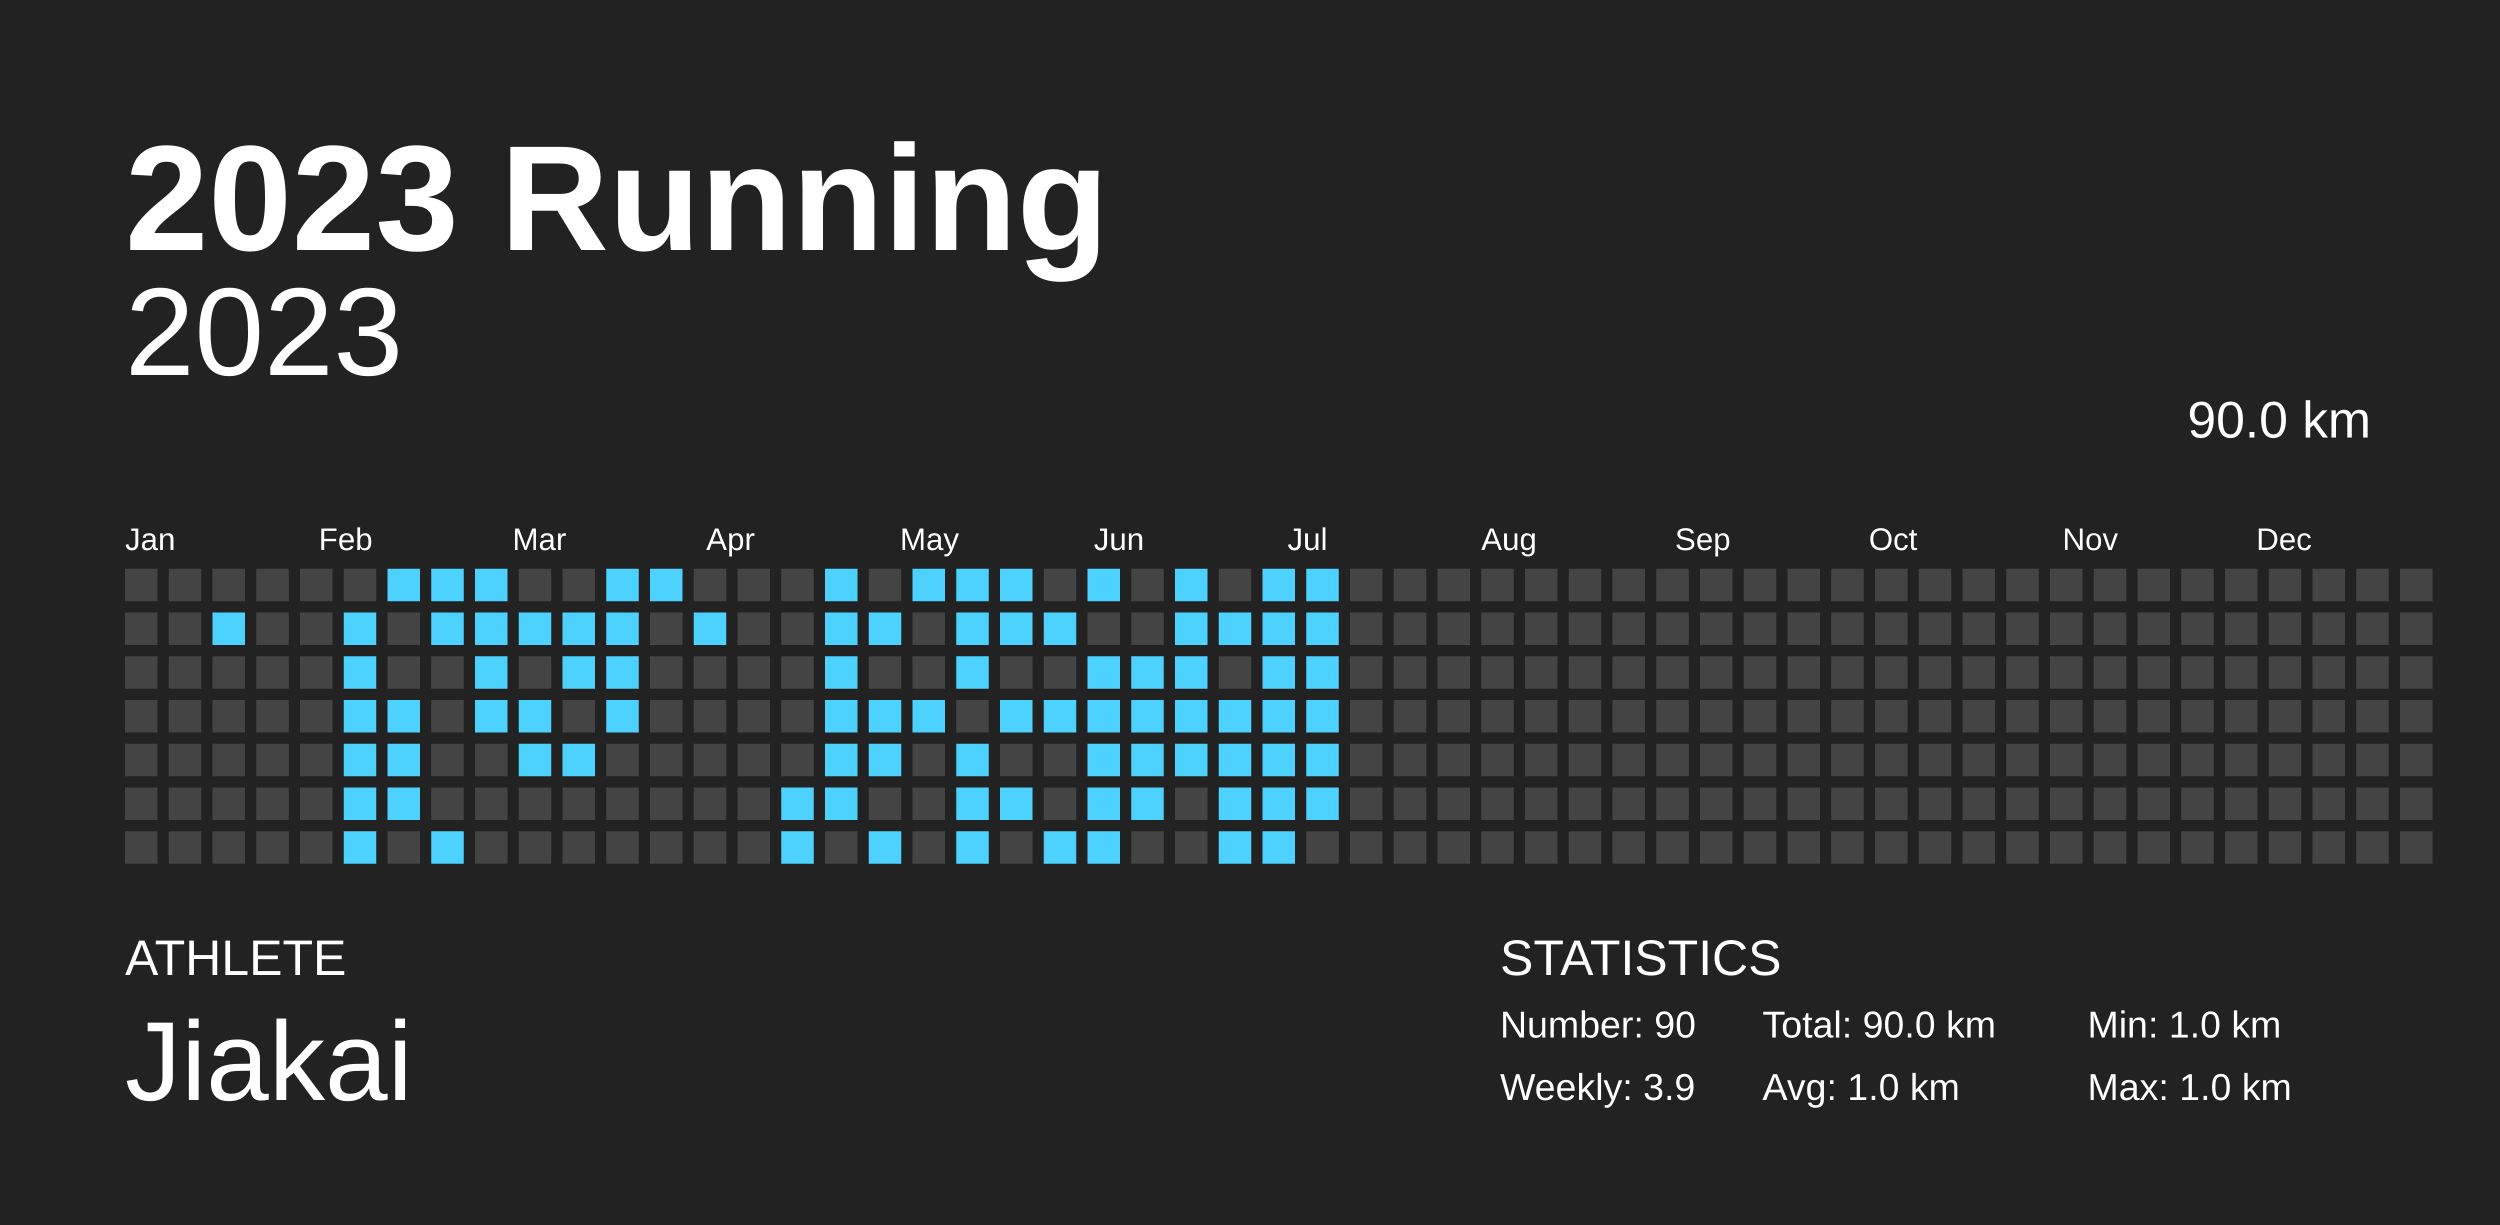
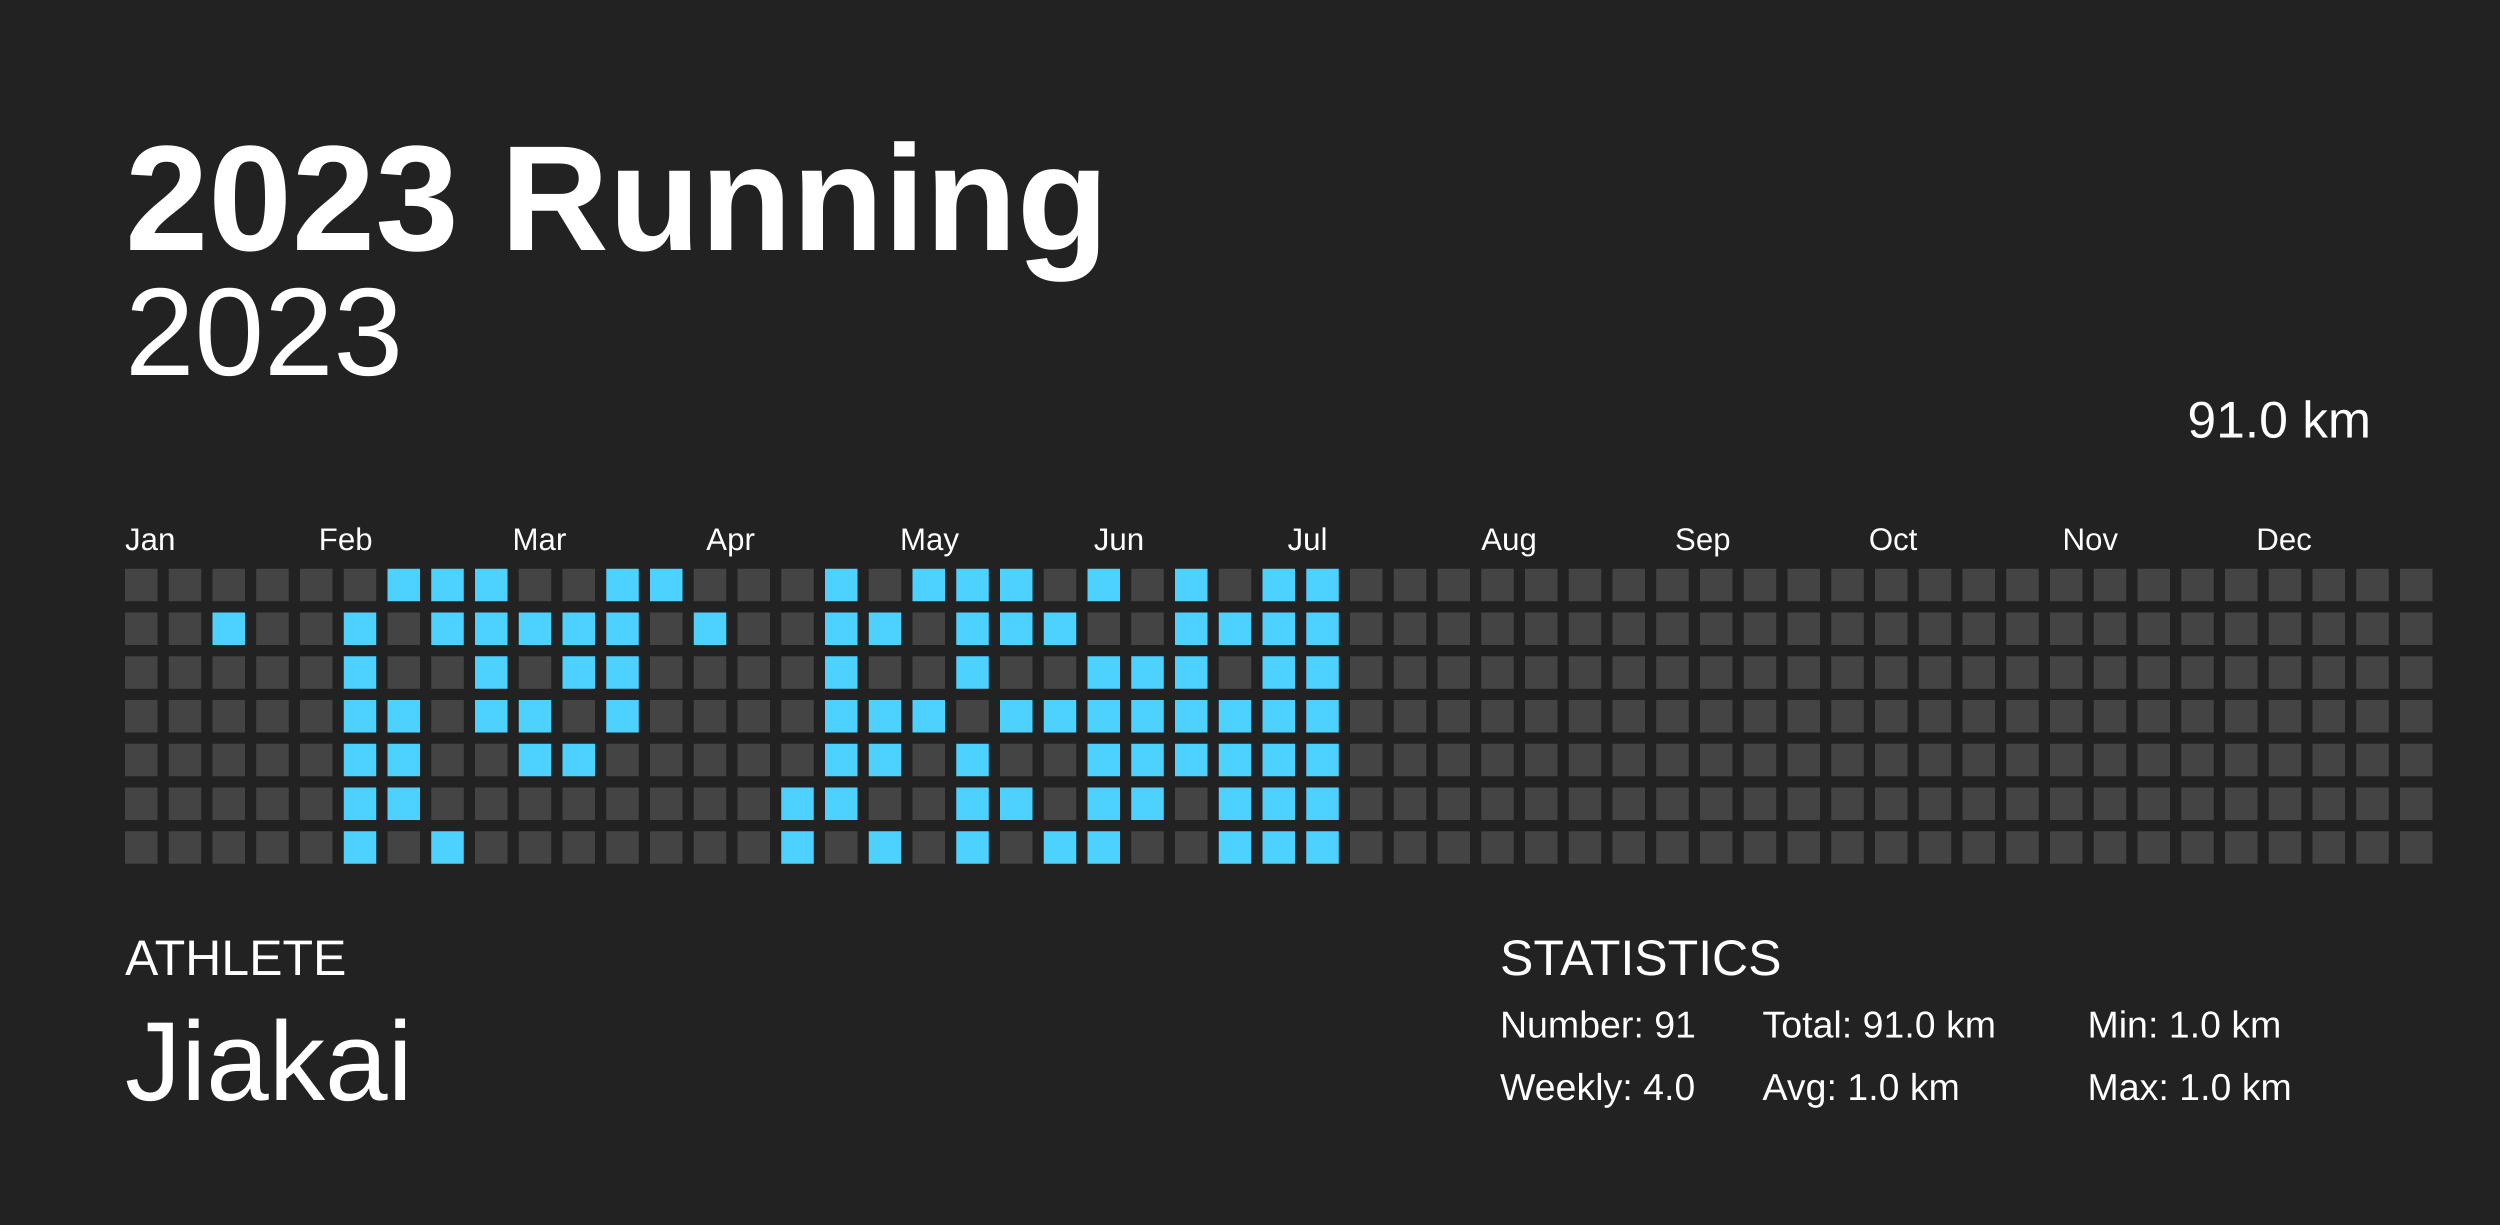
<svg xmlns="http://www.w3.org/2000/svg" baseProfile="full" height="98mm" version="1.1" viewBox="0,0,200,98" width="200mm">
  <defs />
  <rect fill="#222222" height="98" width="200" x="0" y="0" />
  <text fill="#FFFFFF" style="font-size:12px; font-family:Arial; font-weight:bold;" x="10" y="20">2023 Running</text>
  <text fill="#FFFFFF" style="font-size:4px; font-family:Arial" x="10" y="78">ATHLETE</text>
  <text fill="#FFFFFF" style="font-size:9px; font-family:Arial" x="10" y="88">Jiakai</text>
  <text fill="#FFFFFF" style="font-size:4px; font-family:Arial" x="120" y="78">STATISTICS</text>
-   <text fill="#FFFFFF" style="font-size:3px; font-family:Arial" x="120" y="83">Number: 90</text>
-   <text fill="#FFFFFF" style="font-size:3px; font-family:Arial" x="120" y="88">Weekly: 3.9</text>
-   <text fill="#FFFFFF" style="font-size:3px; font-family:Arial" x="141" y="83">Total: 90.0 km</text>
+   <text fill="#FFFFFF" style="font-size:3px; font-family:Arial" x="120" y="83">Number: 91</text>
+   <text fill="#FFFFFF" style="font-size:3px; font-family:Arial" x="120" y="88">Weekly: 4.0</text>
+   <text fill="#FFFFFF" style="font-size:3px; font-family:Arial" x="141" y="83">Total: 91.0 km</text>
  <text fill="#FFFFFF" style="font-size:3px; font-family:Arial" x="141" y="88">Avg: 1.0 km</text>
  <text fill="#FFFFFF" style="font-size:3px; font-family:Arial" x="167" y="83">Min: 1.0 km</text>
  <text fill="#FFFFFF" style="font-size:3px; font-family:Arial" x="167" y="88">Max: 1.0 km</text>
  <text alignment-baseline="hanging" fill="#FFFFFF" style="font-size:10.0px; font-family:Arial;" x="10" y="30">2023</text>
-   <text alignment-baseline="hanging" fill="#FFFFFF" style="font-size:4.125px; font-family:Arial;" x="175" y="35">90.0 km</text>
+   <text alignment-baseline="hanging" fill="#FFFFFF" style="font-size:4.125px; font-family:Arial;" x="175" y="35">91.0 km</text>
  <text fill="#FFFFFF" style="font-size:2.5px; font-family:Arial" x="10.0" y="44">Jan</text>
  <text fill="#FFFFFF" style="font-size:2.5px; font-family:Arial" x="25.5" y="44">Feb</text>
  <text fill="#FFFFFF" style="font-size:2.5px; font-family:Arial" x="41.0" y="44">Mar</text>
  <text fill="#FFFFFF" style="font-size:2.5px; font-family:Arial" x="56.5" y="44">Apr</text>
  <text fill="#FFFFFF" style="font-size:2.5px; font-family:Arial" x="72.0" y="44">May</text>
  <text fill="#FFFFFF" style="font-size:2.5px; font-family:Arial" x="87.5" y="44">Jun</text>
  <text fill="#FFFFFF" style="font-size:2.5px; font-family:Arial" x="103.0" y="44">Jul</text>
  <text fill="#FFFFFF" style="font-size:2.5px; font-family:Arial" x="118.5" y="44">Aug</text>
  <text fill="#FFFFFF" style="font-size:2.5px; font-family:Arial" x="134.0" y="44">Sep</text>
  <text fill="#FFFFFF" style="font-size:2.5px; font-family:Arial" x="149.5" y="44">Oct</text>
  <text fill="#FFFFFF" style="font-size:2.5px; font-family:Arial" x="165.0" y="44">Nov</text>
  <text fill="#FFFFFF" style="font-size:2.5px; font-family:Arial" x="180.5" y="44">Dec</text>
  <rect fill="#444444" height="2.6" width="2.6" x="10.0" y="45.5" />
  <rect fill="#444444" height="2.6" width="2.6" x="10.0" y="49.0" />
  <rect fill="#444444" height="2.6" width="2.6" x="10.0" y="52.5" />
  <rect fill="#444444" height="2.6" width="2.6" x="10.0" y="56.0" />
  <rect fill="#444444" height="2.6" width="2.6" x="10.0" y="59.5" />
  <rect fill="#444444" height="2.6" width="2.6" x="10.0" y="63.0" />
  <rect fill="#444444" height="2.6" width="2.6" x="10.0" y="66.5" />
  <rect fill="#444444" height="2.6" width="2.6" x="13.5" y="45.5" />
  <rect fill="#444444" height="2.6" width="2.6" x="13.5" y="49.0" />
  <rect fill="#444444" height="2.6" width="2.6" x="13.5" y="52.5" />
  <rect fill="#444444" height="2.6" width="2.6" x="13.5" y="56.0" />
  <rect fill="#444444" height="2.6" width="2.6" x="13.5" y="59.5" />
  <rect fill="#444444" height="2.6" width="2.6" x="13.5" y="63.0" />
  <rect fill="#444444" height="2.6" width="2.6" x="13.5" y="66.5" />
  <rect fill="#444444" height="2.6" width="2.6" x="17.0" y="45.5" />
  <rect fill="#4DD2FF" height="2.6" width="2.6" x="17.0" y="49.0" />
  <rect fill="#444444" height="2.6" width="2.6" x="17.0" y="52.5" />
  <rect fill="#444444" height="2.6" width="2.6" x="17.0" y="56.0" />
  <rect fill="#444444" height="2.6" width="2.6" x="17.0" y="59.5" />
  <rect fill="#444444" height="2.6" width="2.6" x="17.0" y="63.0" />
  <rect fill="#444444" height="2.6" width="2.6" x="17.0" y="66.5" />
  <rect fill="#444444" height="2.6" width="2.6" x="20.5" y="45.5" />
  <rect fill="#444444" height="2.6" width="2.6" x="20.5" y="49.0" />
  <rect fill="#444444" height="2.6" width="2.6" x="20.5" y="52.5" />
  <rect fill="#444444" height="2.6" width="2.6" x="20.5" y="56.0" />
  <rect fill="#444444" height="2.6" width="2.6" x="20.5" y="59.5" />
  <rect fill="#444444" height="2.6" width="2.6" x="20.5" y="63.0" />
  <rect fill="#444444" height="2.6" width="2.6" x="20.5" y="66.5" />
  <rect fill="#444444" height="2.6" width="2.6" x="24.0" y="45.5" />
  <rect fill="#444444" height="2.6" width="2.6" x="24.0" y="49.0" />
  <rect fill="#444444" height="2.6" width="2.6" x="24.0" y="52.5" />
  <rect fill="#444444" height="2.6" width="2.6" x="24.0" y="56.0" />
  <rect fill="#444444" height="2.6" width="2.6" x="24.0" y="59.5" />
  <rect fill="#444444" height="2.6" width="2.6" x="24.0" y="63.0" />
  <rect fill="#444444" height="2.6" width="2.6" x="24.0" y="66.5" />
  <rect fill="#444444" height="2.6" width="2.6" x="27.5" y="45.5" />
  <rect fill="#4DD2FF" height="2.6" width="2.6" x="27.5" y="49.0" />
  <rect fill="#4DD2FF" height="2.6" width="2.6" x="27.5" y="52.5" />
  <rect fill="#4DD2FF" height="2.6" width="2.6" x="27.5" y="56.0" />
  <rect fill="#4DD2FF" height="2.6" width="2.6" x="27.5" y="59.5" />
  <rect fill="#4DD2FF" height="2.6" width="2.6" x="27.5" y="63.0" />
  <rect fill="#4DD2FF" height="2.6" width="2.6" x="27.5" y="66.5" />
  <rect fill="#4DD2FF" height="2.6" width="2.6" x="31.0" y="45.5" />
  <rect fill="#444444" height="2.6" width="2.6" x="31.0" y="49.0" />
  <rect fill="#444444" height="2.6" width="2.6" x="31.0" y="52.5" />
  <rect fill="#4DD2FF" height="2.6" width="2.6" x="31.0" y="56.0" />
  <rect fill="#4DD2FF" height="2.6" width="2.6" x="31.0" y="59.5" />
  <rect fill="#4DD2FF" height="2.6" width="2.6" x="31.0" y="63.0" />
  <rect fill="#444444" height="2.6" width="2.6" x="31.0" y="66.5" />
  <rect fill="#4DD2FF" height="2.6" width="2.6" x="34.5" y="45.5" />
  <rect fill="#4DD2FF" height="2.6" width="2.6" x="34.5" y="49.0" />
  <rect fill="#444444" height="2.6" width="2.6" x="34.5" y="52.5" />
  <rect fill="#444444" height="2.6" width="2.6" x="34.5" y="56.0" />
  <rect fill="#444444" height="2.6" width="2.6" x="34.5" y="59.5" />
  <rect fill="#444444" height="2.6" width="2.6" x="34.5" y="63.0" />
  <rect fill="#4DD2FF" height="2.6" width="2.6" x="34.5" y="66.5" />
  <rect fill="#4DD2FF" height="2.6" width="2.6" x="38.0" y="45.5" />
  <rect fill="#4DD2FF" height="2.6" width="2.6" x="38.0" y="49.0" />
  <rect fill="#4DD2FF" height="2.6" width="2.6" x="38.0" y="52.5" />
  <rect fill="#4DD2FF" height="2.6" width="2.6" x="38.0" y="56.0" />
  <rect fill="#444444" height="2.6" width="2.6" x="38.0" y="59.5" />
  <rect fill="#444444" height="2.6" width="2.6" x="38.0" y="63.0" />
  <rect fill="#444444" height="2.6" width="2.6" x="38.0" y="66.5" />
  <rect fill="#444444" height="2.6" width="2.6" x="41.5" y="45.5" />
  <rect fill="#4DD2FF" height="2.6" width="2.6" x="41.5" y="49.0" />
  <rect fill="#444444" height="2.6" width="2.6" x="41.5" y="52.5" />
  <rect fill="#4DD2FF" height="2.6" width="2.6" x="41.5" y="56.0" />
  <rect fill="#4DD2FF" height="2.6" width="2.6" x="41.5" y="59.5" />
  <rect fill="#444444" height="2.6" width="2.6" x="41.5" y="63.0" />
  <rect fill="#444444" height="2.6" width="2.6" x="41.5" y="66.5" />
  <rect fill="#444444" height="2.6" width="2.6" x="45.0" y="45.5" />
  <rect fill="#4DD2FF" height="2.6" width="2.6" x="45.0" y="49.0" />
  <rect fill="#4DD2FF" height="2.6" width="2.6" x="45.0" y="52.5" />
  <rect fill="#444444" height="2.6" width="2.6" x="45.0" y="56.0" />
  <rect fill="#4DD2FF" height="2.6" width="2.6" x="45.0" y="59.5" />
  <rect fill="#444444" height="2.6" width="2.6" x="45.0" y="63.0" />
  <rect fill="#444444" height="2.6" width="2.6" x="45.0" y="66.5" />
  <rect fill="#4DD2FF" height="2.6" width="2.6" x="48.5" y="45.5" />
  <rect fill="#4DD2FF" height="2.6" width="2.6" x="48.5" y="49.0" />
  <rect fill="#4DD2FF" height="2.6" width="2.6" x="48.5" y="52.5" />
  <rect fill="#4DD2FF" height="2.6" width="2.6" x="48.5" y="56.0" />
  <rect fill="#444444" height="2.6" width="2.6" x="48.5" y="59.5" />
  <rect fill="#444444" height="2.6" width="2.6" x="48.5" y="63.0" />
  <rect fill="#444444" height="2.6" width="2.6" x="48.5" y="66.5" />
  <rect fill="#4DD2FF" height="2.6" width="2.6" x="52.0" y="45.5" />
  <rect fill="#444444" height="2.6" width="2.6" x="52.0" y="49.0" />
  <rect fill="#444444" height="2.6" width="2.6" x="52.0" y="52.5" />
  <rect fill="#444444" height="2.6" width="2.6" x="52.0" y="56.0" />
  <rect fill="#444444" height="2.6" width="2.6" x="52.0" y="59.5" />
  <rect fill="#444444" height="2.6" width="2.6" x="52.0" y="63.0" />
  <rect fill="#444444" height="2.6" width="2.6" x="52.0" y="66.5" />
  <rect fill="#444444" height="2.6" width="2.6" x="55.5" y="45.5" />
  <rect fill="#4DD2FF" height="2.6" width="2.6" x="55.5" y="49.0" />
  <rect fill="#444444" height="2.6" width="2.6" x="55.5" y="52.5" />
  <rect fill="#444444" height="2.6" width="2.6" x="55.5" y="56.0" />
  <rect fill="#444444" height="2.6" width="2.6" x="55.5" y="59.5" />
  <rect fill="#444444" height="2.6" width="2.6" x="55.5" y="63.0" />
  <rect fill="#444444" height="2.6" width="2.6" x="55.5" y="66.5" />
  <rect fill="#444444" height="2.6" width="2.6" x="59.0" y="45.5" />
  <rect fill="#444444" height="2.6" width="2.6" x="59.0" y="49.0" />
  <rect fill="#444444" height="2.6" width="2.6" x="59.0" y="52.5" />
  <rect fill="#444444" height="2.6" width="2.6" x="59.0" y="56.0" />
  <rect fill="#444444" height="2.6" width="2.6" x="59.0" y="59.5" />
  <rect fill="#444444" height="2.6" width="2.6" x="59.0" y="63.0" />
  <rect fill="#444444" height="2.6" width="2.6" x="59.0" y="66.5" />
  <rect fill="#444444" height="2.6" width="2.6" x="62.5" y="45.5" />
  <rect fill="#444444" height="2.6" width="2.6" x="62.5" y="49.0" />
  <rect fill="#444444" height="2.6" width="2.6" x="62.5" y="52.5" />
  <rect fill="#444444" height="2.6" width="2.6" x="62.5" y="56.0" />
  <rect fill="#444444" height="2.6" width="2.6" x="62.5" y="59.5" />
  <rect fill="#4DD2FF" height="2.6" width="2.6" x="62.5" y="63.0" />
  <rect fill="#4DD2FF" height="2.6" width="2.6" x="62.5" y="66.5" />
  <rect fill="#4DD2FF" height="2.6" width="2.6" x="66.0" y="45.5" />
  <rect fill="#4DD2FF" height="2.6" width="2.6" x="66.0" y="49.0" />
  <rect fill="#4DD2FF" height="2.6" width="2.6" x="66.0" y="52.5" />
  <rect fill="#4DD2FF" height="2.6" width="2.6" x="66.0" y="56.0" />
  <rect fill="#4DD2FF" height="2.6" width="2.6" x="66.0" y="59.5" />
  <rect fill="#4DD2FF" height="2.6" width="2.6" x="66.0" y="63.0" />
  <rect fill="#444444" height="2.6" width="2.6" x="66.0" y="66.5" />
  <rect fill="#444444" height="2.6" width="2.6" x="69.5" y="45.5" />
  <rect fill="#4DD2FF" height="2.6" width="2.6" x="69.5" y="49.0" />
  <rect fill="#444444" height="2.6" width="2.6" x="69.5" y="52.5" />
  <rect fill="#4DD2FF" height="2.6" width="2.6" x="69.5" y="56.0" />
  <rect fill="#4DD2FF" height="2.6" width="2.6" x="69.5" y="59.5" />
  <rect fill="#444444" height="2.6" width="2.6" x="69.5" y="63.0" />
  <rect fill="#4DD2FF" height="2.6" width="2.6" x="69.5" y="66.5" />
  <rect fill="#4DD2FF" height="2.6" width="2.6" x="73.0" y="45.5" />
  <rect fill="#444444" height="2.6" width="2.6" x="73.0" y="49.0" />
  <rect fill="#444444" height="2.6" width="2.6" x="73.0" y="52.5" />
  <rect fill="#4DD2FF" height="2.6" width="2.6" x="73.0" y="56.0" />
  <rect fill="#444444" height="2.6" width="2.6" x="73.0" y="59.5" />
  <rect fill="#444444" height="2.6" width="2.6" x="73.0" y="63.0" />
  <rect fill="#444444" height="2.6" width="2.6" x="73.0" y="66.5" />
  <rect fill="#4DD2FF" height="2.6" width="2.6" x="76.5" y="45.5" />
  <rect fill="#4DD2FF" height="2.6" width="2.6" x="76.5" y="49.0" />
  <rect fill="#4DD2FF" height="2.6" width="2.6" x="76.5" y="52.5" />
  <rect fill="#444444" height="2.6" width="2.6" x="76.5" y="56.0" />
  <rect fill="#4DD2FF" height="2.6" width="2.6" x="76.5" y="59.5" />
  <rect fill="#4DD2FF" height="2.6" width="2.6" x="76.5" y="63.0" />
  <rect fill="#4DD2FF" height="2.6" width="2.6" x="76.5" y="66.5" />
  <rect fill="#4DD2FF" height="2.6" width="2.6" x="80.0" y="45.5" />
  <rect fill="#4DD2FF" height="2.6" width="2.6" x="80.0" y="49.0" />
  <rect fill="#444444" height="2.6" width="2.6" x="80.0" y="52.5" />
  <rect fill="#4DD2FF" height="2.6" width="2.6" x="80.0" y="56.0" />
  <rect fill="#444444" height="2.6" width="2.6" x="80.0" y="59.5" />
  <rect fill="#4DD2FF" height="2.6" width="2.6" x="80.0" y="63.0" />
  <rect fill="#444444" height="2.6" width="2.6" x="80.0" y="66.5" />
  <rect fill="#444444" height="2.6" width="2.6" x="83.5" y="45.5" />
  <rect fill="#4DD2FF" height="2.6" width="2.6" x="83.5" y="49.0" />
  <rect fill="#444444" height="2.6" width="2.6" x="83.5" y="52.5" />
  <rect fill="#4DD2FF" height="2.6" width="2.6" x="83.5" y="56.0" />
  <rect fill="#444444" height="2.6" width="2.6" x="83.5" y="59.5" />
  <rect fill="#444444" height="2.6" width="2.6" x="83.5" y="63.0" />
  <rect fill="#4DD2FF" height="2.6" width="2.6" x="83.5" y="66.5" />
  <rect fill="#4DD2FF" height="2.6" width="2.6" x="87.0" y="45.5" />
  <rect fill="#444444" height="2.6" width="2.6" x="87.0" y="49.0" />
  <rect fill="#4DD2FF" height="2.6" width="2.6" x="87.0" y="52.5" />
  <rect fill="#4DD2FF" height="2.6" width="2.6" x="87.0" y="56.0" />
  <rect fill="#4DD2FF" height="2.6" width="2.6" x="87.0" y="59.5" />
  <rect fill="#4DD2FF" height="2.6" width="2.6" x="87.0" y="63.0" />
  <rect fill="#4DD2FF" height="2.6" width="2.6" x="87.0" y="66.5" />
  <rect fill="#444444" height="2.6" width="2.6" x="90.5" y="45.5" />
  <rect fill="#444444" height="2.6" width="2.6" x="90.5" y="49.0" />
  <rect fill="#4DD2FF" height="2.6" width="2.6" x="90.5" y="52.5" />
  <rect fill="#4DD2FF" height="2.6" width="2.6" x="90.5" y="56.0" />
  <rect fill="#4DD2FF" height="2.6" width="2.6" x="90.5" y="59.5" />
  <rect fill="#4DD2FF" height="2.6" width="2.6" x="90.5" y="63.0" />
  <rect fill="#444444" height="2.6" width="2.6" x="90.5" y="66.5" />
  <rect fill="#4DD2FF" height="2.6" width="2.6" x="94.0" y="45.5" />
  <rect fill="#4DD2FF" height="2.6" width="2.6" x="94.0" y="49.0" />
  <rect fill="#4DD2FF" height="2.6" width="2.6" x="94.0" y="52.5" />
  <rect fill="#4DD2FF" height="2.6" width="2.6" x="94.0" y="56.0" />
  <rect fill="#4DD2FF" height="2.6" width="2.6" x="94.0" y="59.5" />
  <rect fill="#444444" height="2.6" width="2.6" x="94.0" y="63.0" />
  <rect fill="#444444" height="2.6" width="2.6" x="94.0" y="66.5" />
  <rect fill="#444444" height="2.6" width="2.6" x="97.5" y="45.5" />
  <rect fill="#4DD2FF" height="2.6" width="2.6" x="97.5" y="49.0" />
  <rect fill="#444444" height="2.6" width="2.6" x="97.5" y="52.5" />
  <rect fill="#4DD2FF" height="2.6" width="2.6" x="97.5" y="56.0" />
  <rect fill="#4DD2FF" height="2.6" width="2.6" x="97.5" y="59.5" />
  <rect fill="#4DD2FF" height="2.6" width="2.6" x="97.5" y="63.0" />
  <rect fill="#4DD2FF" height="2.6" width="2.6" x="97.5" y="66.5" />
  <rect fill="#4DD2FF" height="2.6" width="2.6" x="101.0" y="45.5" />
  <rect fill="#4DD2FF" height="2.6" width="2.6" x="101.0" y="49.0" />
  <rect fill="#4DD2FF" height="2.6" width="2.6" x="101.0" y="52.5" />
  <rect fill="#4DD2FF" height="2.6" width="2.6" x="101.0" y="56.0" />
  <rect fill="#4DD2FF" height="2.6" width="2.6" x="101.0" y="59.5" />
  <rect fill="#4DD2FF" height="2.6" width="2.6" x="101.0" y="63.0" />
  <rect fill="#4DD2FF" height="2.6" width="2.6" x="101.0" y="66.5" />
  <rect fill="#4DD2FF" height="2.6" width="2.6" x="104.5" y="45.5" />
  <rect fill="#4DD2FF" height="2.6" width="2.6" x="104.5" y="49.0" />
  <rect fill="#4DD2FF" height="2.6" width="2.6" x="104.5" y="52.5" />
  <rect fill="#4DD2FF" height="2.6" width="2.6" x="104.5" y="56.0" />
  <rect fill="#4DD2FF" height="2.6" width="2.6" x="104.5" y="59.5" />
  <rect fill="#4DD2FF" height="2.6" width="2.6" x="104.5" y="63.0" />
-   <rect fill="#444444" height="2.6" width="2.6" x="104.5" y="66.5" />
+   <rect fill="#4DD2FF" height="2.6" width="2.6" x="104.5" y="66.5" />
  <rect fill="#444444" height="2.6" width="2.6" x="108.0" y="45.5" />
  <rect fill="#444444" height="2.6" width="2.6" x="108.0" y="49.0" />
  <rect fill="#444444" height="2.6" width="2.6" x="108.0" y="52.5" />
  <rect fill="#444444" height="2.6" width="2.6" x="108.0" y="56.0" />
  <rect fill="#444444" height="2.6" width="2.6" x="108.0" y="59.5" />
  <rect fill="#444444" height="2.6" width="2.6" x="108.0" y="63.0" />
  <rect fill="#444444" height="2.6" width="2.6" x="108.0" y="66.5" />
  <rect fill="#444444" height="2.6" width="2.6" x="111.5" y="45.5" />
  <rect fill="#444444" height="2.6" width="2.6" x="111.5" y="49.0" />
  <rect fill="#444444" height="2.6" width="2.6" x="111.5" y="52.5" />
  <rect fill="#444444" height="2.6" width="2.6" x="111.5" y="56.0" />
  <rect fill="#444444" height="2.6" width="2.6" x="111.5" y="59.5" />
  <rect fill="#444444" height="2.6" width="2.6" x="111.5" y="63.0" />
  <rect fill="#444444" height="2.6" width="2.6" x="111.5" y="66.5" />
  <rect fill="#444444" height="2.6" width="2.6" x="115.0" y="45.5" />
  <rect fill="#444444" height="2.6" width="2.6" x="115.0" y="49.0" />
  <rect fill="#444444" height="2.6" width="2.6" x="115.0" y="52.5" />
  <rect fill="#444444" height="2.6" width="2.6" x="115.0" y="56.0" />
  <rect fill="#444444" height="2.6" width="2.6" x="115.0" y="59.5" />
  <rect fill="#444444" height="2.6" width="2.6" x="115.0" y="63.0" />
  <rect fill="#444444" height="2.6" width="2.6" x="115.0" y="66.5" />
  <rect fill="#444444" height="2.6" width="2.6" x="118.5" y="45.5" />
  <rect fill="#444444" height="2.6" width="2.6" x="118.5" y="49.0" />
  <rect fill="#444444" height="2.6" width="2.6" x="118.5" y="52.5" />
  <rect fill="#444444" height="2.6" width="2.6" x="118.5" y="56.0" />
  <rect fill="#444444" height="2.6" width="2.6" x="118.5" y="59.5" />
  <rect fill="#444444" height="2.6" width="2.6" x="118.5" y="63.0" />
  <rect fill="#444444" height="2.6" width="2.6" x="118.5" y="66.5" />
  <rect fill="#444444" height="2.6" width="2.6" x="122.0" y="45.5" />
  <rect fill="#444444" height="2.6" width="2.6" x="122.0" y="49.0" />
  <rect fill="#444444" height="2.6" width="2.6" x="122.0" y="52.5" />
  <rect fill="#444444" height="2.6" width="2.6" x="122.0" y="56.0" />
  <rect fill="#444444" height="2.6" width="2.6" x="122.0" y="59.5" />
  <rect fill="#444444" height="2.6" width="2.6" x="122.0" y="63.0" />
  <rect fill="#444444" height="2.6" width="2.6" x="122.0" y="66.5" />
  <rect fill="#444444" height="2.6" width="2.6" x="125.5" y="45.5" />
  <rect fill="#444444" height="2.6" width="2.6" x="125.5" y="49.0" />
  <rect fill="#444444" height="2.6" width="2.6" x="125.5" y="52.5" />
  <rect fill="#444444" height="2.6" width="2.6" x="125.5" y="56.0" />
  <rect fill="#444444" height="2.6" width="2.6" x="125.5" y="59.5" />
  <rect fill="#444444" height="2.6" width="2.6" x="125.5" y="63.0" />
  <rect fill="#444444" height="2.6" width="2.6" x="125.5" y="66.5" />
  <rect fill="#444444" height="2.6" width="2.6" x="129.0" y="45.5" />
  <rect fill="#444444" height="2.6" width="2.6" x="129.0" y="49.0" />
  <rect fill="#444444" height="2.6" width="2.6" x="129.0" y="52.5" />
  <rect fill="#444444" height="2.6" width="2.6" x="129.0" y="56.0" />
  <rect fill="#444444" height="2.6" width="2.6" x="129.0" y="59.5" />
  <rect fill="#444444" height="2.6" width="2.6" x="129.0" y="63.0" />
  <rect fill="#444444" height="2.6" width="2.6" x="129.0" y="66.5" />
  <rect fill="#444444" height="2.6" width="2.6" x="132.5" y="45.5" />
  <rect fill="#444444" height="2.6" width="2.6" x="132.5" y="49.0" />
  <rect fill="#444444" height="2.6" width="2.6" x="132.5" y="52.5" />
  <rect fill="#444444" height="2.6" width="2.6" x="132.5" y="56.0" />
  <rect fill="#444444" height="2.6" width="2.6" x="132.5" y="59.5" />
  <rect fill="#444444" height="2.6" width="2.6" x="132.5" y="63.0" />
  <rect fill="#444444" height="2.6" width="2.6" x="132.5" y="66.5" />
  <rect fill="#444444" height="2.6" width="2.6" x="136.0" y="45.5" />
  <rect fill="#444444" height="2.6" width="2.6" x="136.0" y="49.0" />
  <rect fill="#444444" height="2.6" width="2.6" x="136.0" y="52.5" />
  <rect fill="#444444" height="2.6" width="2.6" x="136.0" y="56.0" />
  <rect fill="#444444" height="2.6" width="2.6" x="136.0" y="59.5" />
  <rect fill="#444444" height="2.6" width="2.6" x="136.0" y="63.0" />
  <rect fill="#444444" height="2.6" width="2.6" x="136.0" y="66.5" />
  <rect fill="#444444" height="2.6" width="2.6" x="139.5" y="45.5" />
  <rect fill="#444444" height="2.6" width="2.6" x="139.5" y="49.0" />
  <rect fill="#444444" height="2.6" width="2.6" x="139.5" y="52.5" />
  <rect fill="#444444" height="2.6" width="2.6" x="139.5" y="56.0" />
  <rect fill="#444444" height="2.6" width="2.6" x="139.5" y="59.5" />
  <rect fill="#444444" height="2.6" width="2.6" x="139.5" y="63.0" />
  <rect fill="#444444" height="2.6" width="2.6" x="139.5" y="66.5" />
  <rect fill="#444444" height="2.6" width="2.6" x="143.0" y="45.5" />
  <rect fill="#444444" height="2.6" width="2.6" x="143.0" y="49.0" />
  <rect fill="#444444" height="2.6" width="2.6" x="143.0" y="52.5" />
  <rect fill="#444444" height="2.6" width="2.6" x="143.0" y="56.0" />
  <rect fill="#444444" height="2.6" width="2.6" x="143.0" y="59.5" />
  <rect fill="#444444" height="2.6" width="2.6" x="143.0" y="63.0" />
  <rect fill="#444444" height="2.6" width="2.6" x="143.0" y="66.5" />
  <rect fill="#444444" height="2.6" width="2.6" x="146.5" y="45.5" />
  <rect fill="#444444" height="2.6" width="2.6" x="146.5" y="49.0" />
  <rect fill="#444444" height="2.6" width="2.6" x="146.5" y="52.5" />
  <rect fill="#444444" height="2.6" width="2.6" x="146.5" y="56.0" />
  <rect fill="#444444" height="2.6" width="2.6" x="146.5" y="59.5" />
  <rect fill="#444444" height="2.6" width="2.6" x="146.5" y="63.0" />
  <rect fill="#444444" height="2.6" width="2.6" x="146.5" y="66.5" />
  <rect fill="#444444" height="2.6" width="2.6" x="150.0" y="45.5" />
  <rect fill="#444444" height="2.6" width="2.6" x="150.0" y="49.0" />
  <rect fill="#444444" height="2.6" width="2.6" x="150.0" y="52.5" />
  <rect fill="#444444" height="2.6" width="2.6" x="150.0" y="56.0" />
  <rect fill="#444444" height="2.6" width="2.6" x="150.0" y="59.5" />
  <rect fill="#444444" height="2.6" width="2.6" x="150.0" y="63.0" />
  <rect fill="#444444" height="2.6" width="2.6" x="150.0" y="66.5" />
  <rect fill="#444444" height="2.6" width="2.6" x="153.5" y="45.5" />
  <rect fill="#444444" height="2.6" width="2.6" x="153.5" y="49.0" />
  <rect fill="#444444" height="2.6" width="2.6" x="153.5" y="52.5" />
  <rect fill="#444444" height="2.6" width="2.6" x="153.5" y="56.0" />
  <rect fill="#444444" height="2.6" width="2.6" x="153.5" y="59.5" />
  <rect fill="#444444" height="2.6" width="2.6" x="153.5" y="63.0" />
  <rect fill="#444444" height="2.6" width="2.6" x="153.5" y="66.5" />
  <rect fill="#444444" height="2.6" width="2.6" x="157.0" y="45.5" />
  <rect fill="#444444" height="2.6" width="2.6" x="157.0" y="49.0" />
  <rect fill="#444444" height="2.6" width="2.6" x="157.0" y="52.5" />
  <rect fill="#444444" height="2.6" width="2.6" x="157.0" y="56.0" />
  <rect fill="#444444" height="2.6" width="2.6" x="157.0" y="59.5" />
  <rect fill="#444444" height="2.6" width="2.6" x="157.0" y="63.0" />
  <rect fill="#444444" height="2.6" width="2.6" x="157.0" y="66.5" />
  <rect fill="#444444" height="2.6" width="2.6" x="160.5" y="45.5" />
  <rect fill="#444444" height="2.6" width="2.6" x="160.5" y="49.0" />
  <rect fill="#444444" height="2.6" width="2.6" x="160.5" y="52.5" />
  <rect fill="#444444" height="2.6" width="2.6" x="160.5" y="56.0" />
  <rect fill="#444444" height="2.6" width="2.6" x="160.5" y="59.5" />
  <rect fill="#444444" height="2.6" width="2.6" x="160.5" y="63.0" />
  <rect fill="#444444" height="2.6" width="2.6" x="160.5" y="66.5" />
  <rect fill="#444444" height="2.6" width="2.6" x="164.0" y="45.5" />
  <rect fill="#444444" height="2.6" width="2.6" x="164.0" y="49.0" />
  <rect fill="#444444" height="2.6" width="2.6" x="164.0" y="52.5" />
  <rect fill="#444444" height="2.6" width="2.6" x="164.0" y="56.0" />
  <rect fill="#444444" height="2.6" width="2.6" x="164.0" y="59.5" />
  <rect fill="#444444" height="2.6" width="2.6" x="164.0" y="63.0" />
  <rect fill="#444444" height="2.6" width="2.6" x="164.0" y="66.5" />
  <rect fill="#444444" height="2.6" width="2.6" x="167.5" y="45.5" />
  <rect fill="#444444" height="2.6" width="2.6" x="167.5" y="49.0" />
  <rect fill="#444444" height="2.6" width="2.6" x="167.5" y="52.5" />
  <rect fill="#444444" height="2.6" width="2.6" x="167.5" y="56.0" />
  <rect fill="#444444" height="2.6" width="2.6" x="167.5" y="59.5" />
  <rect fill="#444444" height="2.6" width="2.6" x="167.5" y="63.0" />
  <rect fill="#444444" height="2.6" width="2.6" x="167.5" y="66.5" />
  <rect fill="#444444" height="2.6" width="2.6" x="171.0" y="45.5" />
  <rect fill="#444444" height="2.6" width="2.6" x="171.0" y="49.0" />
  <rect fill="#444444" height="2.6" width="2.6" x="171.0" y="52.5" />
  <rect fill="#444444" height="2.6" width="2.6" x="171.0" y="56.0" />
  <rect fill="#444444" height="2.6" width="2.6" x="171.0" y="59.5" />
  <rect fill="#444444" height="2.6" width="2.6" x="171.0" y="63.0" />
  <rect fill="#444444" height="2.6" width="2.6" x="171.0" y="66.5" />
  <rect fill="#444444" height="2.6" width="2.6" x="174.5" y="45.5" />
  <rect fill="#444444" height="2.6" width="2.6" x="174.5" y="49.0" />
  <rect fill="#444444" height="2.6" width="2.6" x="174.5" y="52.5" />
  <rect fill="#444444" height="2.6" width="2.6" x="174.5" y="56.0" />
  <rect fill="#444444" height="2.6" width="2.6" x="174.5" y="59.5" />
  <rect fill="#444444" height="2.6" width="2.6" x="174.5" y="63.0" />
  <rect fill="#444444" height="2.6" width="2.6" x="174.5" y="66.5" />
  <rect fill="#444444" height="2.6" width="2.6" x="178.0" y="45.5" />
  <rect fill="#444444" height="2.6" width="2.6" x="178.0" y="49.0" />
  <rect fill="#444444" height="2.6" width="2.6" x="178.0" y="52.5" />
  <rect fill="#444444" height="2.6" width="2.6" x="178.0" y="56.0" />
  <rect fill="#444444" height="2.6" width="2.6" x="178.0" y="59.5" />
  <rect fill="#444444" height="2.6" width="2.6" x="178.0" y="63.0" />
  <rect fill="#444444" height="2.6" width="2.6" x="178.0" y="66.5" />
  <rect fill="#444444" height="2.6" width="2.6" x="181.5" y="45.5" />
  <rect fill="#444444" height="2.6" width="2.6" x="181.5" y="49.0" />
  <rect fill="#444444" height="2.6" width="2.6" x="181.5" y="52.5" />
  <rect fill="#444444" height="2.6" width="2.6" x="181.5" y="56.0" />
  <rect fill="#444444" height="2.6" width="2.6" x="181.5" y="59.5" />
  <rect fill="#444444" height="2.6" width="2.6" x="181.5" y="63.0" />
  <rect fill="#444444" height="2.6" width="2.6" x="181.5" y="66.5" />
  <rect fill="#444444" height="2.6" width="2.6" x="185.0" y="45.5" />
  <rect fill="#444444" height="2.6" width="2.6" x="185.0" y="49.0" />
  <rect fill="#444444" height="2.6" width="2.6" x="185.0" y="52.5" />
  <rect fill="#444444" height="2.6" width="2.6" x="185.0" y="56.0" />
  <rect fill="#444444" height="2.6" width="2.6" x="185.0" y="59.5" />
  <rect fill="#444444" height="2.6" width="2.6" x="185.0" y="63.0" />
  <rect fill="#444444" height="2.6" width="2.6" x="185.0" y="66.5" />
  <rect fill="#444444" height="2.6" width="2.6" x="188.5" y="45.5" />
  <rect fill="#444444" height="2.6" width="2.6" x="188.5" y="49.0" />
  <rect fill="#444444" height="2.6" width="2.6" x="188.5" y="52.5" />
  <rect fill="#444444" height="2.6" width="2.6" x="188.5" y="56.0" />
  <rect fill="#444444" height="2.6" width="2.6" x="188.5" y="59.5" />
  <rect fill="#444444" height="2.6" width="2.6" x="188.5" y="63.0" />
  <rect fill="#444444" height="2.6" width="2.6" x="188.5" y="66.5" />
  <rect fill="#444444" height="2.6" width="2.6" x="192.0" y="45.5" />
  <rect fill="#444444" height="2.6" width="2.6" x="192.0" y="49.0" />
  <rect fill="#444444" height="2.6" width="2.6" x="192.0" y="52.5" />
  <rect fill="#444444" height="2.6" width="2.6" x="192.0" y="56.0" />
  <rect fill="#444444" height="2.6" width="2.6" x="192.0" y="59.5" />
  <rect fill="#444444" height="2.6" width="2.6" x="192.0" y="63.0" />
  <rect fill="#444444" height="2.6" width="2.6" x="192.0" y="66.5" />
</svg>
